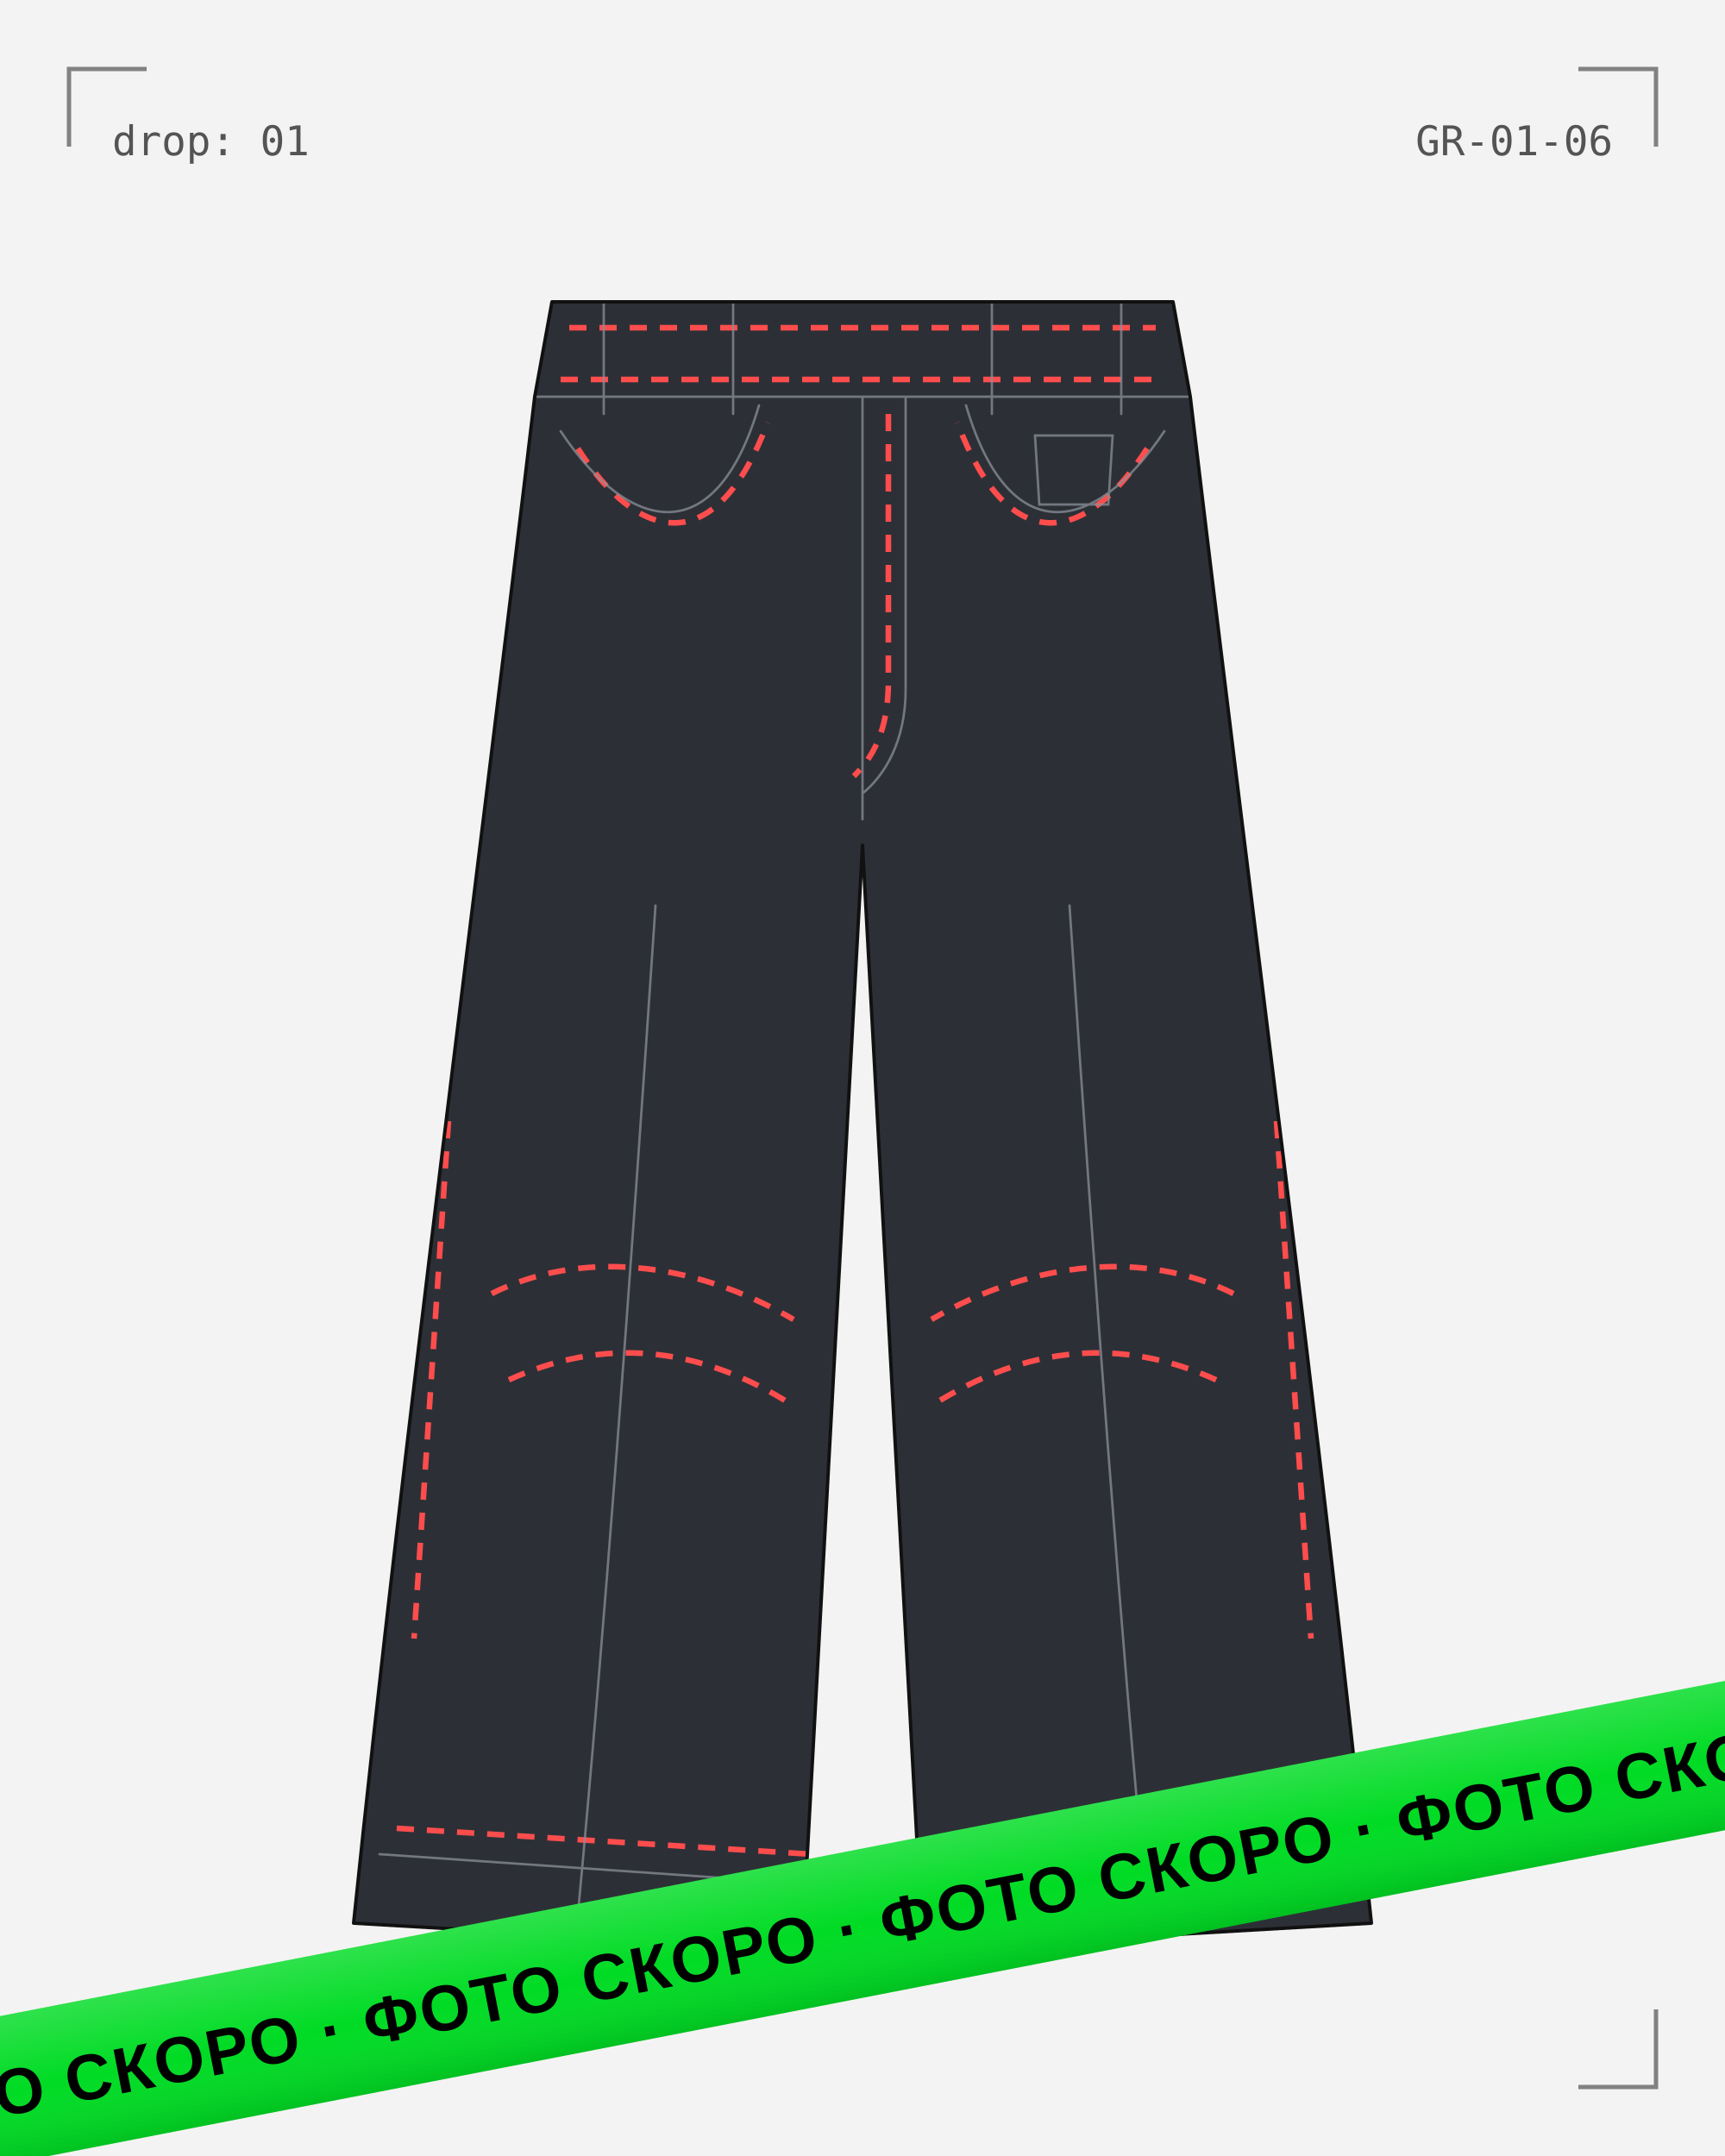
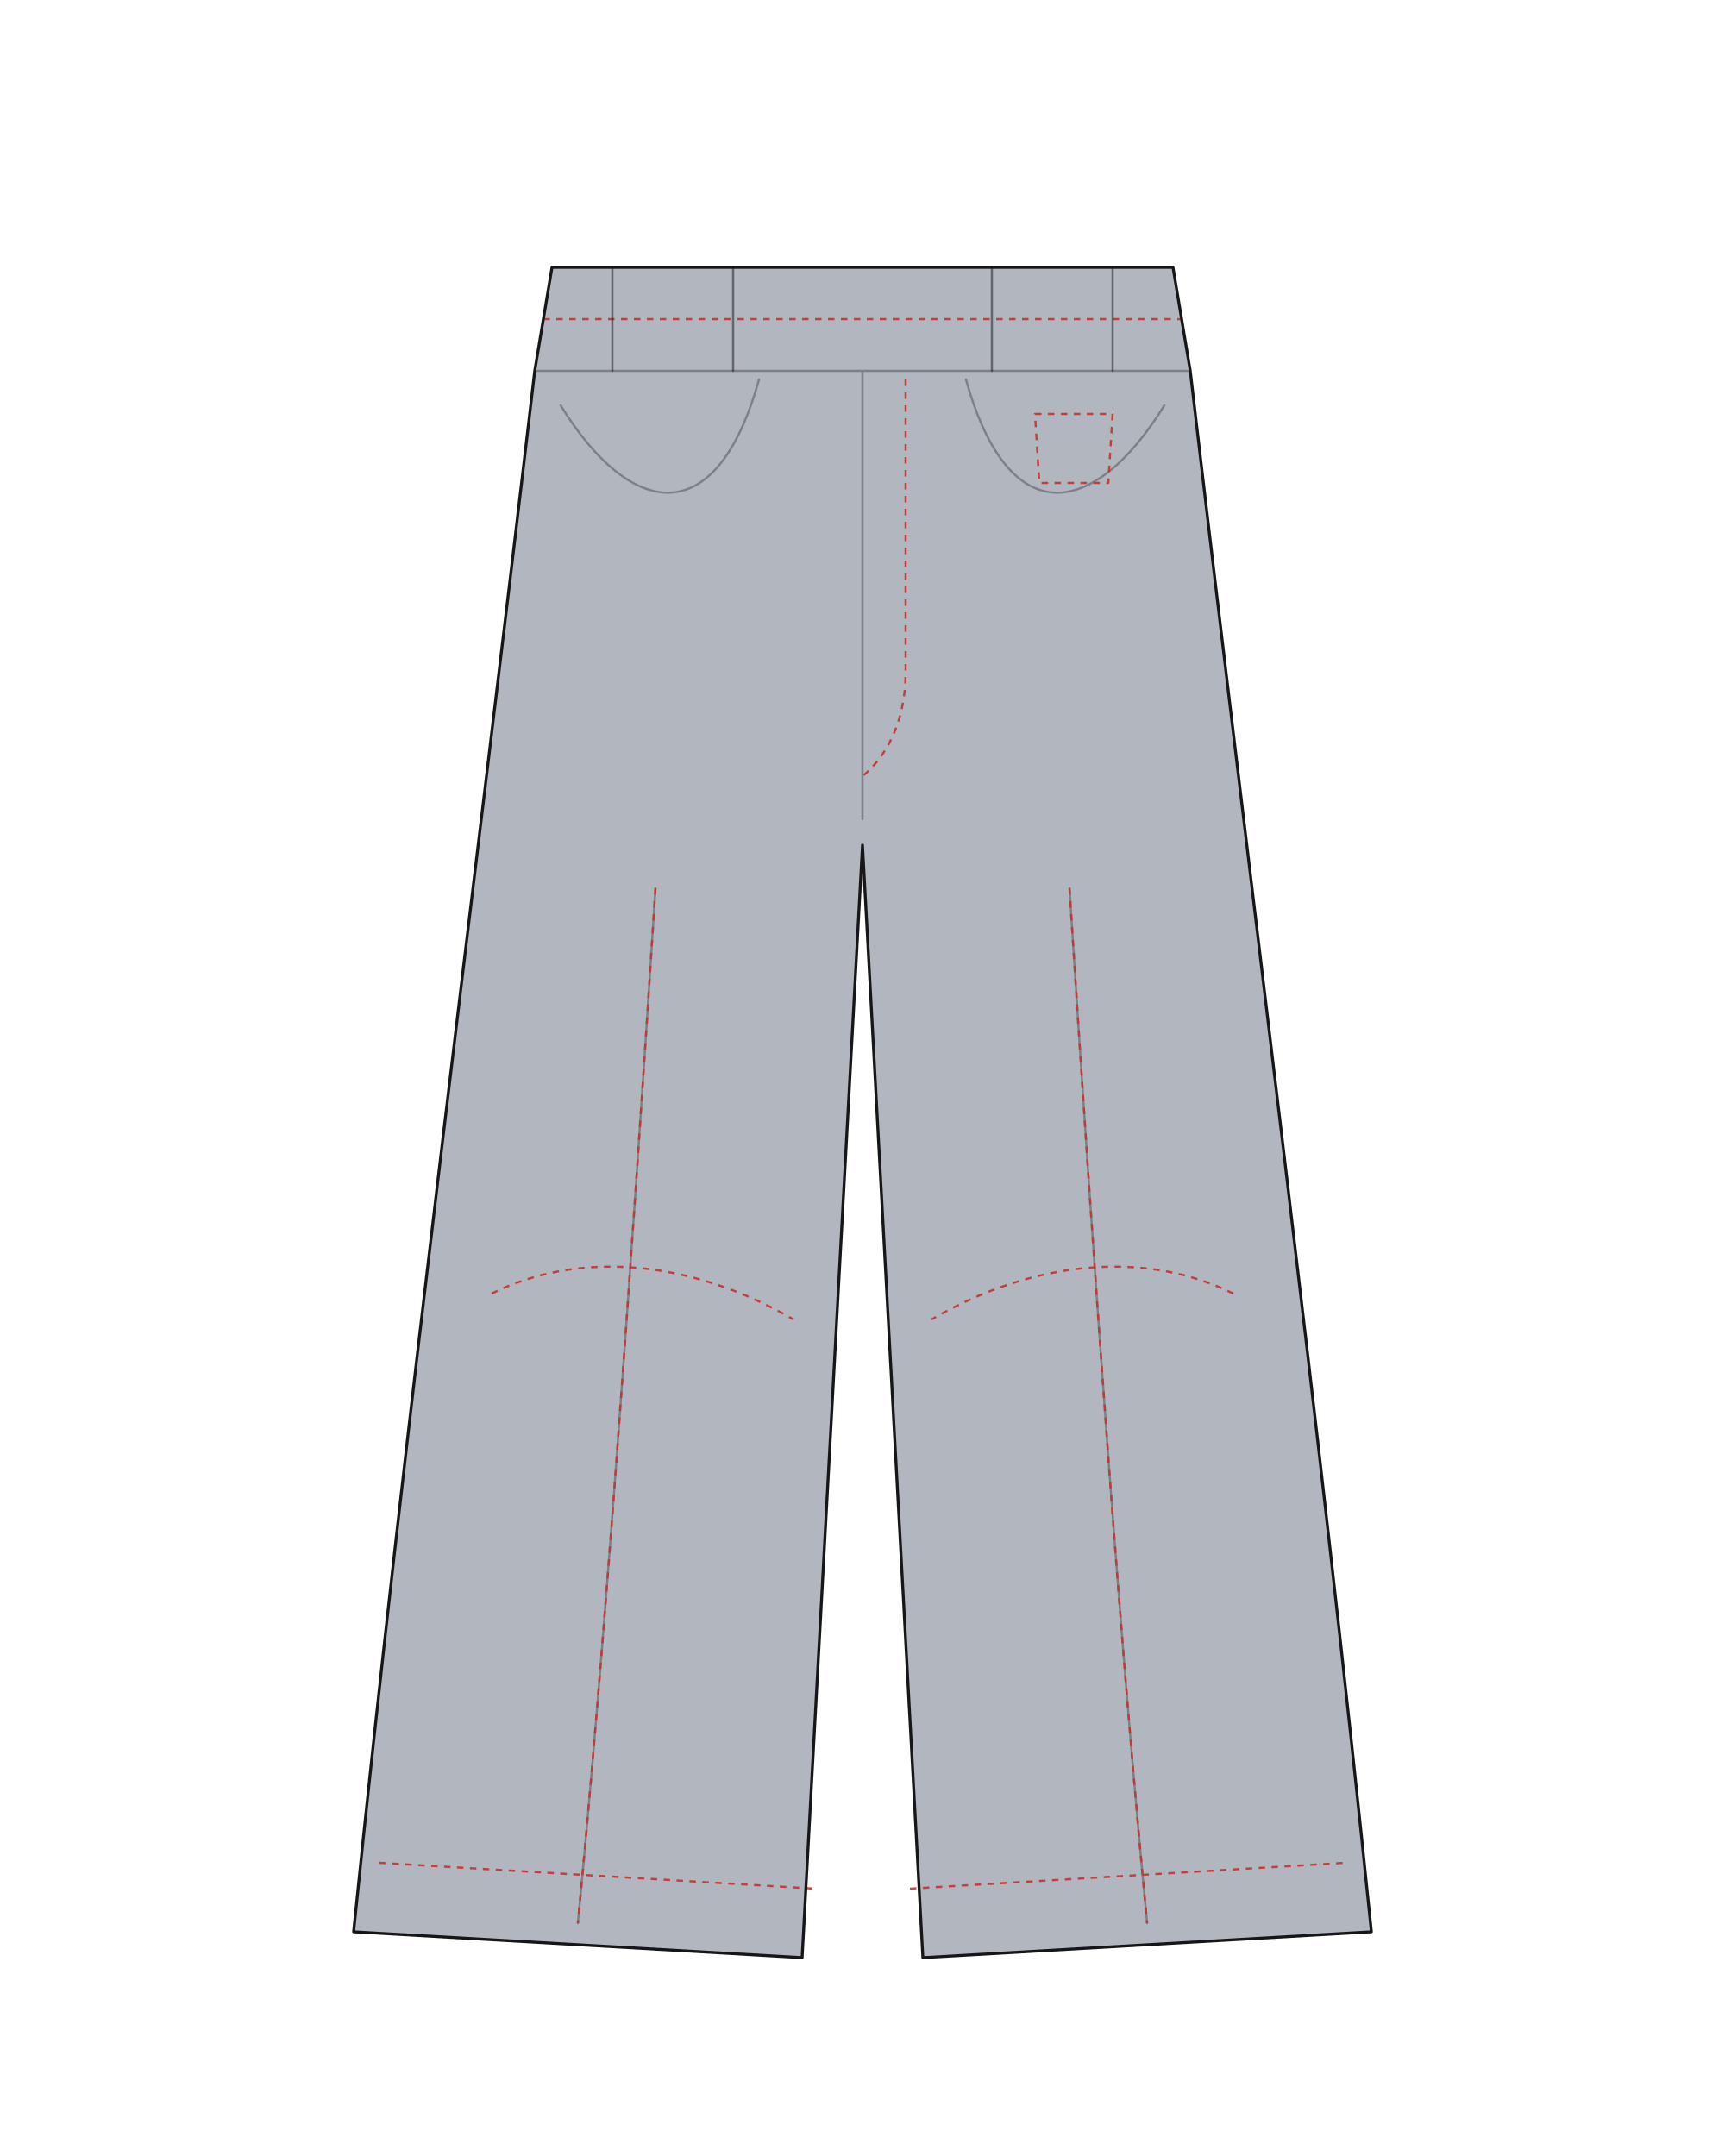
- <svg xmlns="http://www.w3.org/2000/svg" viewBox="0 0 400 500" width="800" height="1000">
-   <defs>
-     <filter id="soft" x="-20%" y="-20%" width="140%" height="140%">
-       <feGaussianBlur stdDeviation="9" />
-     </filter>
-     <linearGradient id="tapeShade" x1="0" y1="0" x2="0" y2="1">
-       <stop offset="0" stop-color="#fff" stop-opacity=".18" />
-       <stop offset=".5" stop-color="#fff" stop-opacity="0" />
-       <stop offset="1" stop-color="#000" stop-opacity=".12" />
-     </linearGradient>
-   </defs>
-   <rect width="400" height="500" fill="#F4F3F3" />
-   <path d="M16 34 L16 16 L34 16 M366 16 L384 16 L384 34 M16 466 L16 484 L34 484 M366 484 L384 484 L384 466" fill="none" stroke="#111" stroke-width="1" opacity=".5" />
-   <text x="26" y="36" font-family="Menlo,'SF Mono',ui-monospace,monospace" font-size="9.5" fill="#111" opacity=".7">drop: 01</text>
-   <text x="374" y="36" text-anchor="end" font-family="Menlo,'SF Mono',ui-monospace,monospace" font-size="9.5" fill="#111" opacity=".7">GR-01-06</text>
-   <clipPath id="cl">
-     <path d="M128 70 L272 70 L276 92 C290 210 306 330 318 446 L214 452 L200 196 L186 452 L82 446 C94 330 110 210 124 92 Z" />
+ <svg xmlns="http://www.w3.org/2000/svg" viewBox="0 0 400 500" width="800" height="1000" preserveAspectRatio="xMidYMid slice">
+   <clipPath id="c6">
+     <path d="M128 62 L272 62 L276 86 C290 206 306 330 318 448 L214 454 L200 196 L186 454 L82 448 C94 330 110 206 124 86 Z" />
  </clipPath>
-   <path d="M128 70 L272 70 L276 92 C290 210 306 330 318 446 L214 452 L200 196 L186 452 L82 446 C94 330 110 210 124 92 Z" fill="#2C3036" />
-   <g clip-path="url(#cl)" fill="none" stroke="#FF4D4D" stroke-width="1.3" stroke-dasharray="4 3" vector-effect="non-scaling-stroke">
-     <path d="M132 76 L268 76 M130 88 L270 88 M134 104 C148 126 166 130 178 98 M266 104 C252 126 234 130 222 98 M206 96 L206 158 C206 170 202 176 198 180 M114 300 C134 290 160 292 184 306 M118 320 C140 310 162 312 184 326 M286 300 C266 290 240 292 216 306 M282 320 C260 310 238 312 216 326 M92 424 L188 430 M212 430 L308 424 M104 260 L96 380 M296 260 L304 380" />
-   </g>
-   <path d="M124 92 L276 92 M140 70 L140 96 M170 70 L170 96 M230 70 L230 96 M260 70 L260 96 M200 92 L200 190 M210 92 L210 160 C210 172 205 180 200 184 M130 100 C146 124 166 128 176 94 M270 100 C254 124 234 128 224 94 M240 101 L258 101 L257 117 L241 117 Z M88 430 L189 437 M211 437 L312 430 M152 210 C146 300 140 380 134 444 M248 210 C254 300 260 380 266 444" fill="none" stroke="#8a8f98" stroke-width="1.1" stroke-linecap="round" vector-effect="non-scaling-stroke" opacity=".75" />
-   <path d="M128 70 L272 70 L276 92 C290 210 306 330 318 446 L214 452 L200 196 L186 452 L82 446 C94 330 110 210 124 92 Z" fill="none" stroke="#111111" stroke-width="1.6" stroke-linejoin="round" vector-effect="non-scaling-stroke" />
-   <g transform="rotate(-11 200 446)">
-     <rect x="-80" y="429" width="560" height="34" fill="#00DB24" />
-     <rect x="-80" y="429" width="560" height="34" fill="url(#tapeShade)" />
-     <text x="-40" y="452" font-family="'Arial Black','Helvetica Neue',Arial,sans-serif" font-weight="900" font-size="15" letter-spacing=".5" fill="#000">  ФОТО СКОРО  ·  ФОТО СКОРО  ·  ФОТО СКОРО  ·  ФОТО СКОРО  ·  ФОТО СКОРО  ·  ФОТО СКОРО  ·</text>
-   </g>
+   <path d="M128 62 L272 62 L276 86 C290 206 306 330 318 448 L214 454 L200 196 L186 454 L82 448 C94 330 110 206 124 86 Z" fill="#1D2A44" fill-opacity="0.34" />
+   <path d="M124 86 L276 86 M200 86 L200 190 M130 94 C146 120 166 124 176 88 M270 94 C254 120 234 124 224 88 M152 206 C146 300 140 384 134 446 M248 206 C254 300 260 384 266 446" fill="none" stroke="#161616" stroke-width="1" stroke-linecap="round" stroke-linejoin="round" vector-effect="non-scaling-stroke" opacity="0.34" />
+   <path d="M126 74 L274 74 M210 88 L210 156 C210 168 205 176 200 180 M88 432 L189 438 M211 438 L312 432 M240 96 L258 96 L257 112 L241 112 Z M152 206 C146 300 140 384 134 446 M248 206 C254 300 260 384 266 446 M114 300 C134 290 160 292 184 306 M286 300 C266 290 240 292 216 306" fill="none" stroke="#C2342C" stroke-width="1" stroke-linecap="butt" stroke-linejoin="round" vector-effect="non-scaling-stroke" stroke-dasharray="3 3" opacity="0.9" />
+   <path d="M142 62 L142 86" fill="none" stroke="#161616" stroke-width="1" stroke-linecap="round" stroke-linejoin="round" vector-effect="non-scaling-stroke" opacity="0.5" />
+   <path d="M170 62 L170 86" fill="none" stroke="#161616" stroke-width="1" stroke-linecap="round" stroke-linejoin="round" vector-effect="non-scaling-stroke" opacity="0.5" />
+   <path d="M230 62 L230 86" fill="none" stroke="#161616" stroke-width="1" stroke-linecap="round" stroke-linejoin="round" vector-effect="non-scaling-stroke" opacity="0.5" />
+   <path d="M258 62 L258 86" fill="none" stroke="#161616" stroke-width="1" stroke-linecap="round" stroke-linejoin="round" vector-effect="non-scaling-stroke" opacity="0.5" />
+   <path d="M128 62 L272 62 L276 86 C290 206 306 330 318 448 L214 454 L200 196 L186 454 L82 448 C94 330 110 206 124 86 Z" fill="none" stroke="#161616" stroke-width="1.35" stroke-linecap="round" stroke-linejoin="round" vector-effect="non-scaling-stroke" />
</svg>
